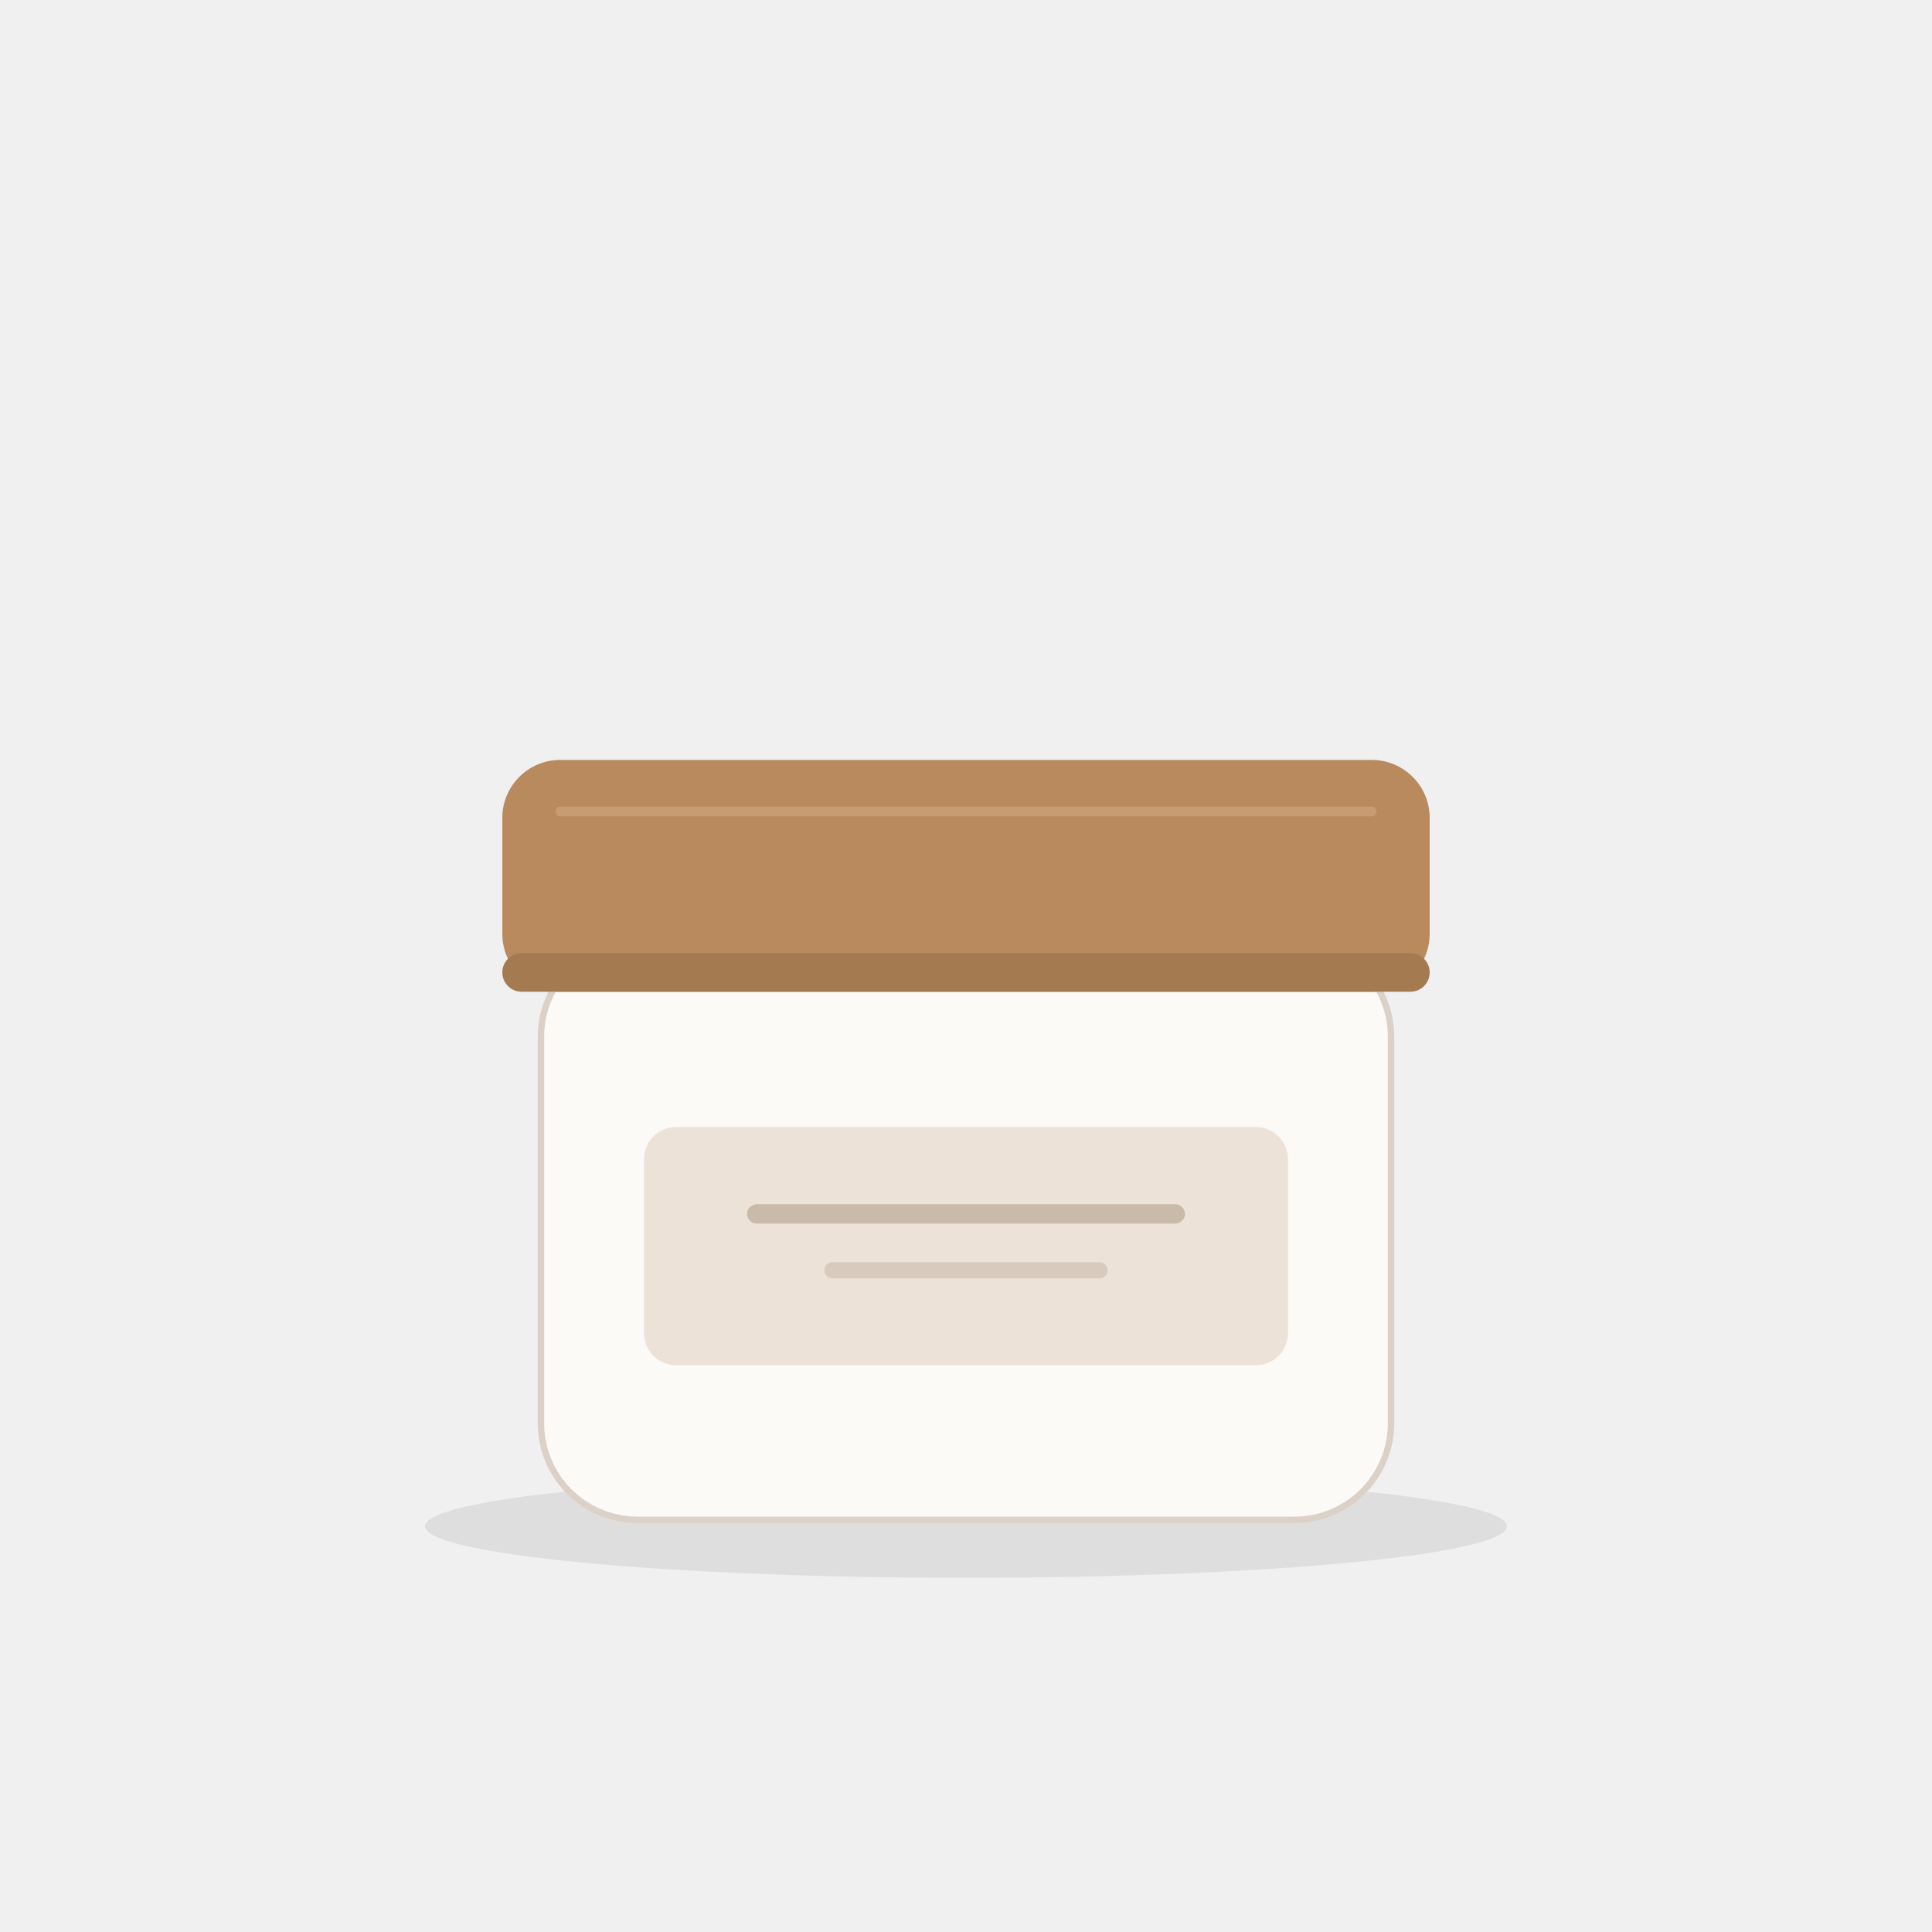
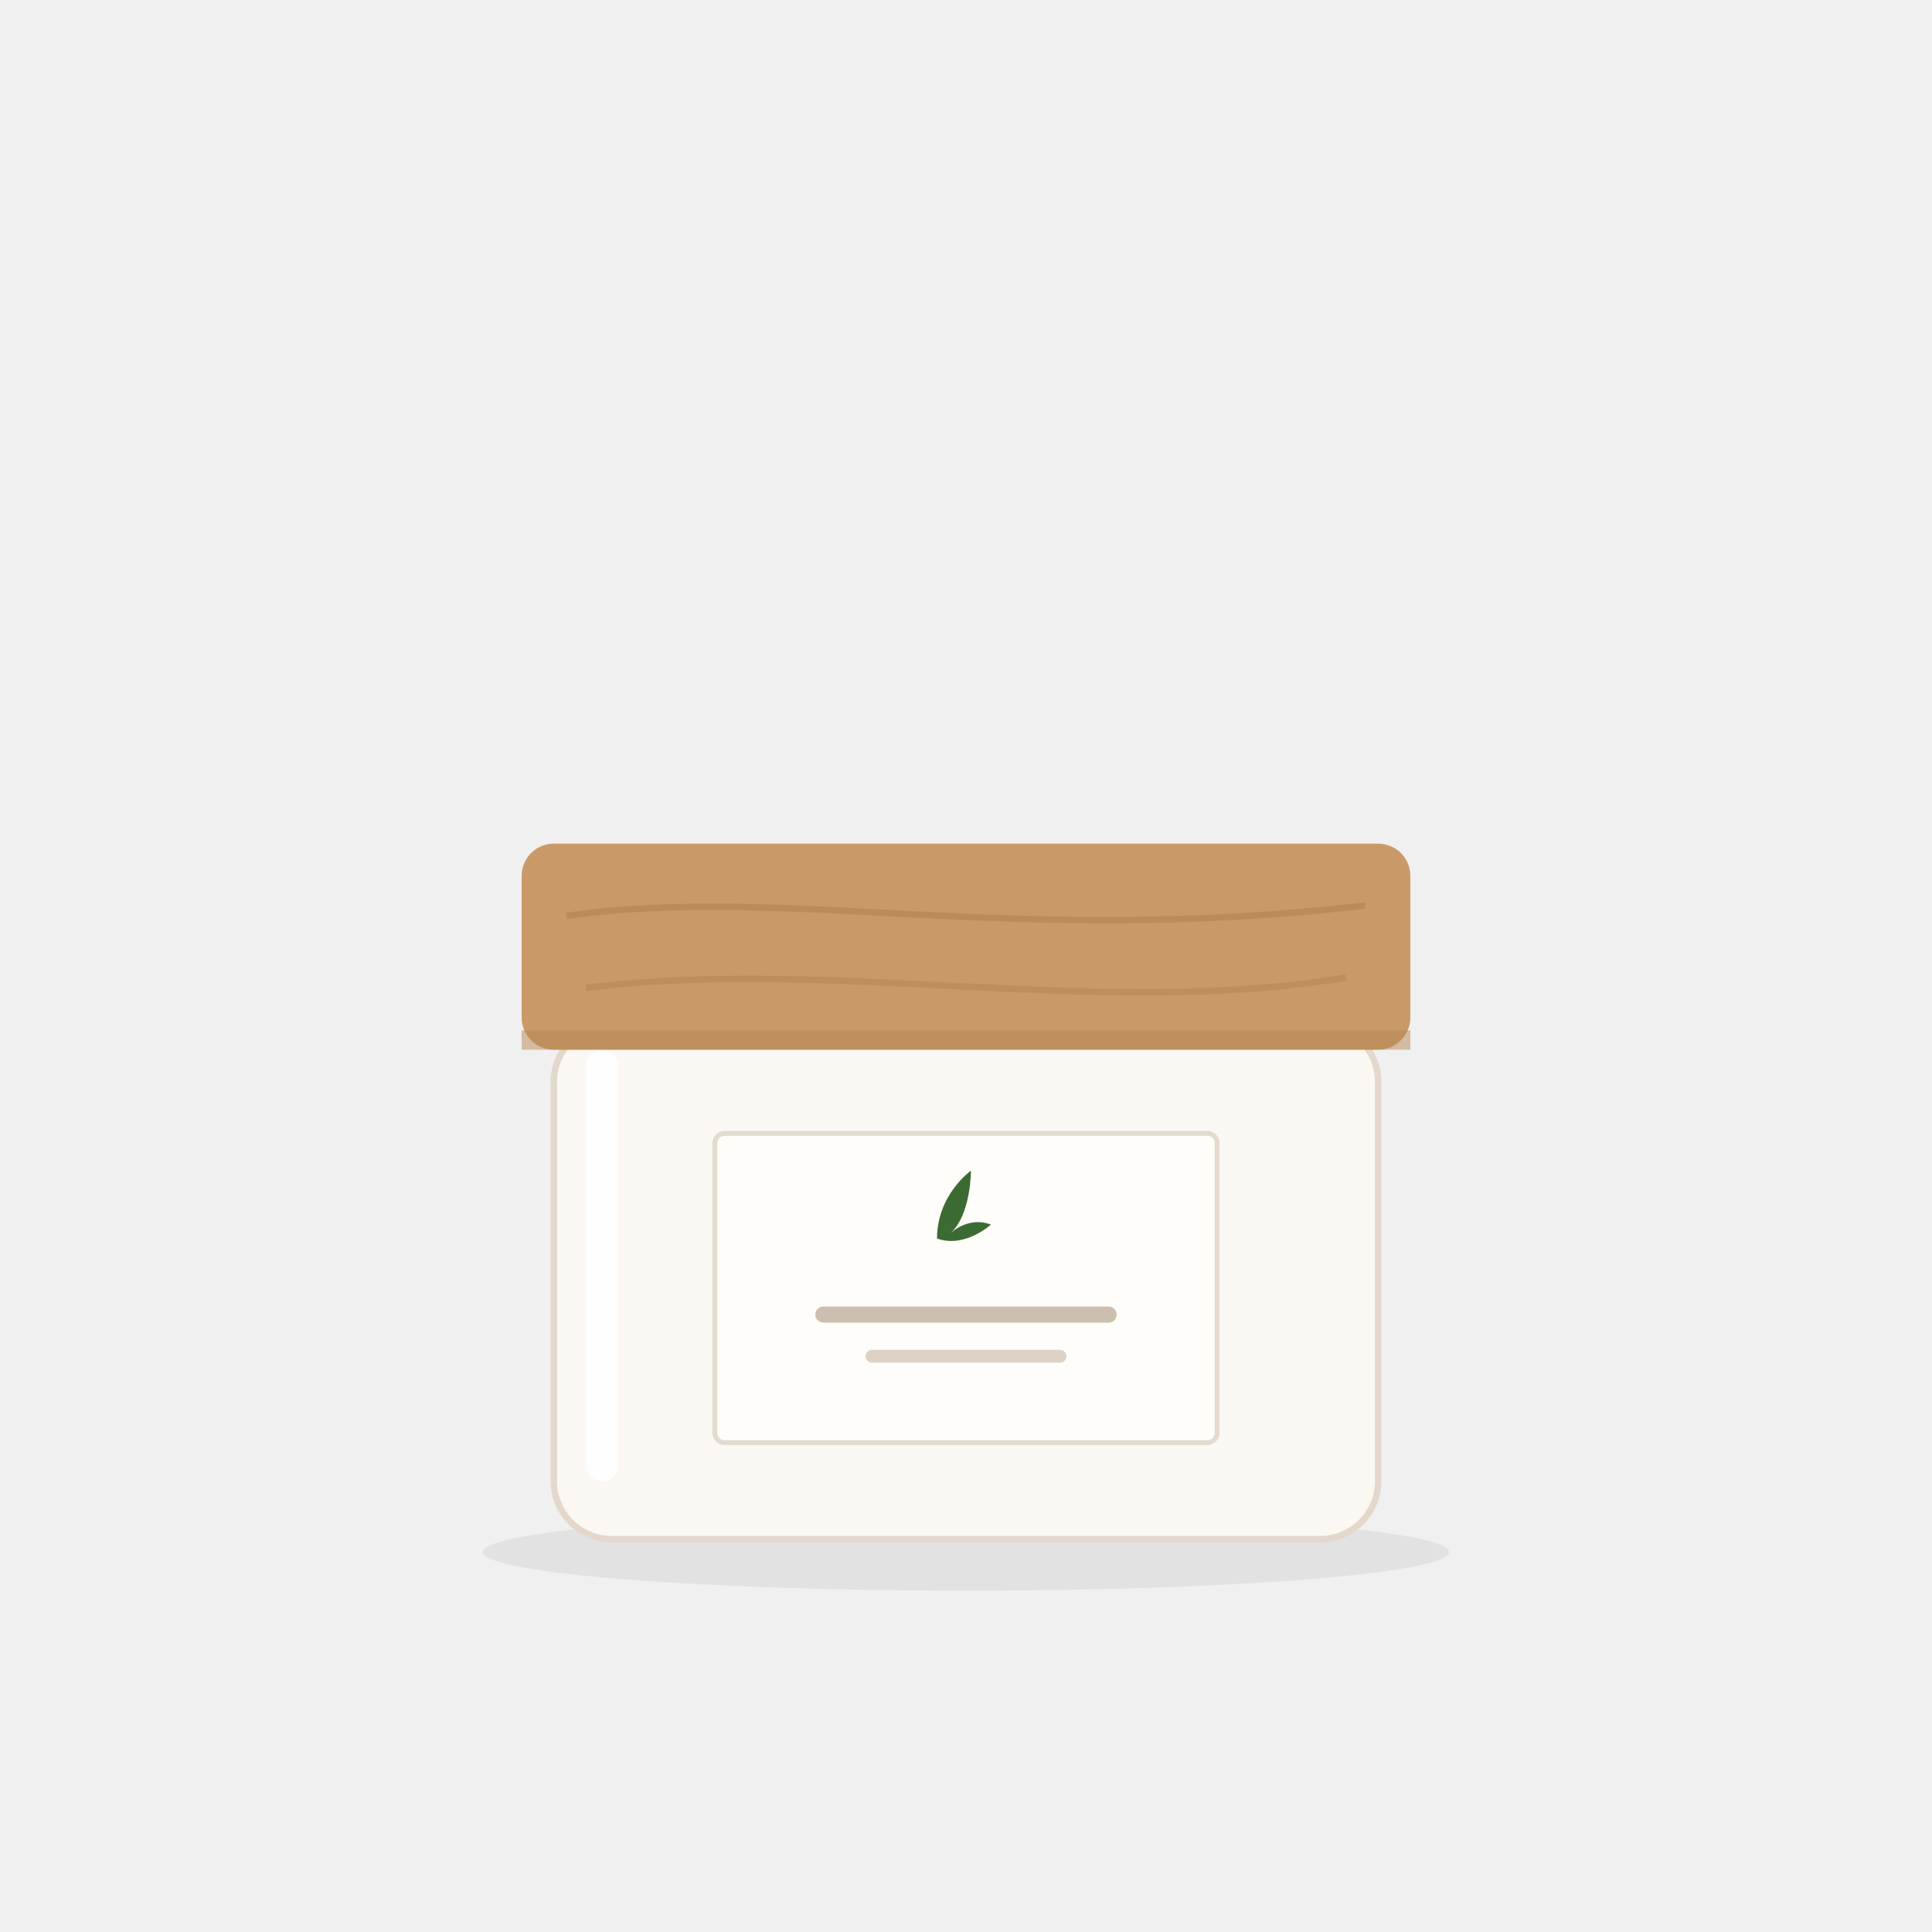
- <svg xmlns="http://www.w3.org/2000/svg" viewBox="0 0 600 600" role="img" aria-label="Zástupná ilustrácia: téglik telového krému">
-   <ellipse cx="300" cy="474" rx="168" ry="16" fill="#382D2D" opacity=".09" />
-   <rect x="168" y="292" width="264" height="180" rx="30" fill="#FCFAF6" stroke="#DCD1C7" stroke-width="2" />
-   <rect x="200" y="350" width="200" height="74" rx="10" fill="#EDE2D7" />
-   <rect x="232" y="374" width="136" height="6" rx="3" fill="#C9BAAA" />
-   <rect x="256" y="392" width="88" height="5" rx="2.5" fill="#D8CBBD" />
-   <rect x="156" y="236" width="288" height="72" rx="18" fill="#B98A5E" />
-   <path d="M174 252h252" stroke="#CFA47A" stroke-width="3" stroke-linecap="round" opacity=".7" />
-   <rect x="156" y="296" width="288" height="12" rx="6" fill="#A47A51" />
+ <svg xmlns="http://www.w3.org/2000/svg" viewBox="0 0 600 600" role="img" aria-label="Zástupná ilustrácia: téglik telového krému s dreveným viečkom">
+   <ellipse cx="300" cy="482" rx="150" ry="12" fill="#1E1B1B" opacity=".07" />
+   <rect x="172" y="318" width="256" height="160" rx="18" fill="#FBF8F3" stroke="#E2D8CB" stroke-width="2" />
+   <rect x="182" y="326" width="10" height="134" rx="5" fill="#fff" opacity=".9" />
+   <rect x="222" y="352" width="156" height="96" rx="3" fill="#FFFDF9" stroke="#E4DACD" stroke-width="1.5" />
+   <path transform="translate(291.0 384.64) scale(.62)" d="M0,0 C0,-22 17,-34 17,-34 C17,-34 17,-12 7,-3 C12,-7 19,-10 27,-7 C27,-7 14,5 0,0 Z" fill="#3B6B32" />
+   <rect x="253.2" y="405.76" width="93.6" height="5" rx="2.5" fill="#CDBFAF" />
+   <rect x="268.8" y="419.2" width="62.4" height="4" rx="2" fill="#DDD2C5" />
+   <rect x="162" y="262" width="276" height="64" rx="10" fill="#C99A68" />
+   <path d="M176 284.4 C244.8 274.8 313.8 294.0 424 281.2" fill="none" stroke="#B0804F" stroke-width="2" opacity=".55" />
+   <path d="M182 306.8 C258.6 297.2 341.4 316.4 418 303.6" fill="none" stroke="#B0804F" stroke-width="2" opacity=".45" />
+   <rect x="162" y="320" width="276" height="6" fill="#B58554" opacity=".5" />
</svg>
